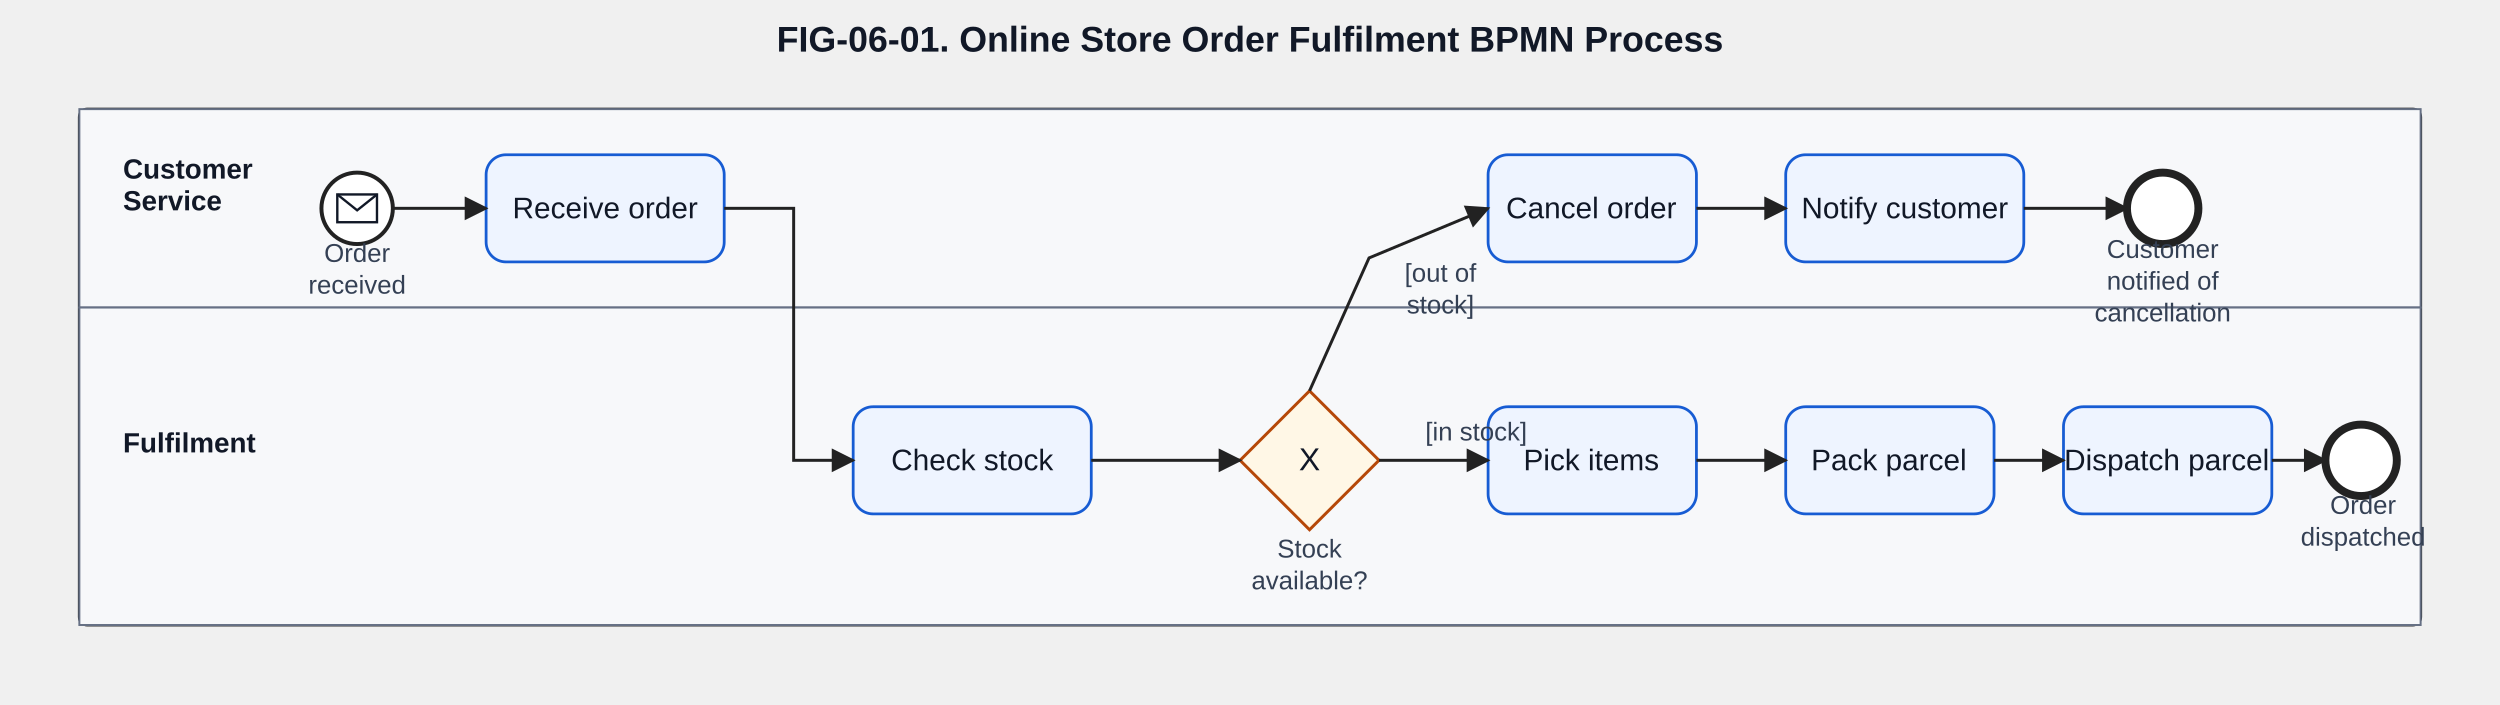
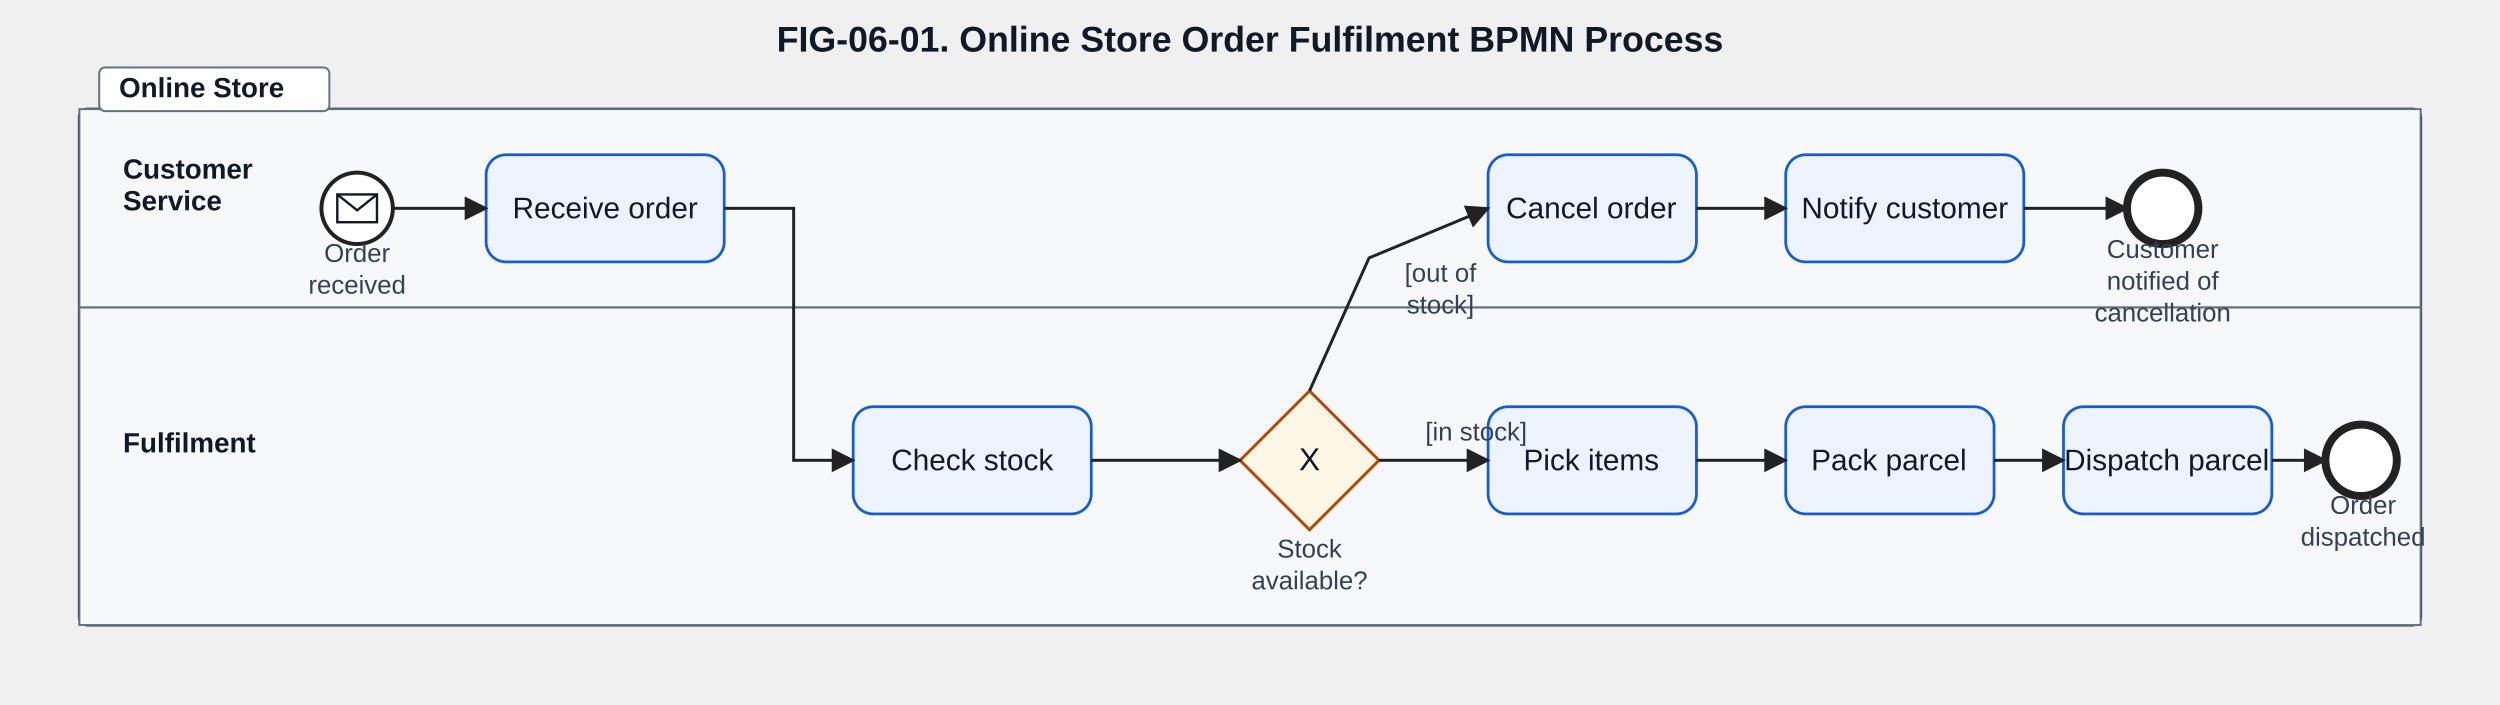
<svg xmlns="http://www.w3.org/2000/svg" width="1260" height="355" viewBox="0 0 1260 355" role="img" aria-labelledby="title desc">
  <defs>
    <marker id="arrow" viewBox="0 0 10 10" refX="9" refY="5" markerWidth="8" markerHeight="8" orient="auto-start-reverse">
      <path d="M 0 0 L 10 5 L 0 10 z" fill="#222" />
    </marker>
    <marker id="msgArrow" viewBox="0 0 10 10" refX="9" refY="5" markerWidth="8" markerHeight="8" orient="auto-start-reverse">
      <path d="M 0 0 L 10 5 L 0 10 z" fill="#ffffff" stroke="#6941c6" stroke-width="1.5" />
    </marker>
    <style>
      .pool { fill:#ffffff; stroke:#222; stroke-width:1.5; }
      .lane { fill:#f7f8fa; stroke:#667085; stroke-width:1; }
      .task { fill:#eef4ff; stroke:#175cd3; stroke-width:1.4; }
      .event { fill:#ffffff; stroke:#222; stroke-width:2; }
      .innerEvent { fill:none; stroke:#222; stroke-width:1.2; }
      .end { fill:#ffffff; stroke:#222; stroke-width:4; }
      .gateway { fill:#fff7e6; stroke:#b54708; stroke-width:1.5; }
      .flow { stroke:#222; stroke-width:1.5; fill:none; marker-end:url(#arrow); }
      .message { stroke:#6941c6; stroke-width:1.7; stroke-dasharray:7 5; fill:none; marker-end:url(#msgArrow); }
      .label { font: 15px Arial, sans-serif; fill:#111827; }
      .small { font: 13px Arial, sans-serif; fill:#344054; }
      .title { font: bold 18px Arial, sans-serif; fill:#111827; }
      .poolText { font: bold 14px Arial, sans-serif; fill:#111827; }
+       .labelBadge { fill:#ffffff; stroke:#667085; stroke-width:1; }
      .gatewayMarker { font: 16px Arial, sans-serif; fill:#111827; }
      .eventMarker, .eventMarkerCircle { fill:none; stroke:#111827; stroke-width:1.3; }
      .messageIcon { fill:#ffffff; stroke:#111827; stroke-width:1.2; }
      .iconLine, .timerHand, .timerIcon { fill:none; stroke:#111827; stroke-width:1.2; }
    </style>
  </defs>
  <text x="630" y="26" text-anchor="middle" class="title">FIG-06-01. Online Store Order Fulfilment BPMN Process</text>
  <rect x="40" y="55" width="1180" height="260" rx="4" class="pool" />
-   <text x="62" y="178" text-anchor="start" class="poolText">Online Store</text>
  <rect x="40" y="55" width="1180" height="100" class="lane" />
  <text x="62" y="90" text-anchor="start" class="poolText">Customer</text>
  <text x="62" y="106" text-anchor="start" class="poolText">Service</text>
  <rect x="40" y="155" width="1180" height="160" class="lane" />
  <text x="62" y="228" text-anchor="start" class="poolText">Fulfilment</text>
  <circle cx="180" cy="105" r="18" class="event" />
  <rect x="170" y="98" width="20" height="14" class="messageIcon" />
  <path d="M170 98 L180 106 L190 98" class="iconLine" />
  <text x="180" y="132" text-anchor="middle" class="small">Order</text>
  <text x="180" y="148" text-anchor="middle" class="small">received</text>
  <rect x="245" y="78" width="120" height="54" rx="10" class="task" />
  <text x="305" y="110" text-anchor="middle" class="label">Receive order</text>
  <rect x="430" y="205" width="120" height="54" rx="10" class="task" />
  <text x="490" y="237" text-anchor="middle" class="label">Check stock</text>
  <polygon points="660,197 695,232 660,267 625,232" class="gateway" />
  <text x="660" y="237" text-anchor="middle" class="gatewayMarker">X</text>
  <text x="660" y="281" text-anchor="middle" class="small">Stock</text>
  <text x="660" y="297" text-anchor="middle" class="small">available?</text>
  <rect x="750" y="205" width="105" height="54" rx="10" class="task" />
  <text x="802" y="237" text-anchor="middle" class="label">Pick items</text>
  <rect x="900" y="205" width="105" height="54" rx="10" class="task" />
  <text x="952" y="237" text-anchor="middle" class="label">Pack parcel</text>
  <rect x="1040" y="205" width="105" height="54" rx="10" class="task" />
  <text x="1092" y="237" text-anchor="middle" class="label">Dispatch parcel</text>
  <circle cx="1190" cy="232" r="18" class="end" />
  <text x="1191" y="259" text-anchor="middle" class="small">Order</text>
  <text x="1191" y="275" text-anchor="middle" class="small">dispatched</text>
  <rect x="750" y="78" width="105" height="54" rx="10" class="task" />
  <text x="802" y="110" text-anchor="middle" class="label">Cancel order</text>
  <rect x="900" y="78" width="120" height="54" rx="10" class="task" />
  <text x="960" y="110" text-anchor="middle" class="label">Notify customer</text>
  <circle cx="1090" cy="105" r="18" class="end" />
  <text x="1090" y="130" text-anchor="middle" class="small">Customer</text>
  <text x="1090" y="146" text-anchor="middle" class="small">notified of</text>
  <text x="1090" y="162" text-anchor="middle" class="small">cancellation</text>
+   <rect x="50" y="34" width="116" height="22" rx="3" class="labelBadge" />
+   <text x="60" y="49" text-anchor="start" class="poolText">Online Store</text>
  <path d="M198 105 L245 105" class="flow" />
  <path d="M365 105 L400 105 L400 232 L430 232" class="flow" />
  <path d="M550 232 L625 232" class="flow" />
  <path d="M695 232 L750 232" class="flow" />
  <text x="744" y="222" text-anchor="middle" class="small">[in stock]</text>
  <path d="M855 232 L900 232" class="flow" />
  <path d="M1005 232 L1040 232" class="flow" />
  <path d="M1145 232 L1172 232" class="flow" />
  <path d="M660 197 L690 130 L750 105" class="flow" />
  <text x="726" y="142" text-anchor="middle" class="small">[out of</text>
  <text x="726" y="158" text-anchor="middle" class="small">stock]</text>
  <path d="M855 105 L900 105" class="flow" />
  <path d="M1020 105 L1072 105" class="flow" />
</svg>
